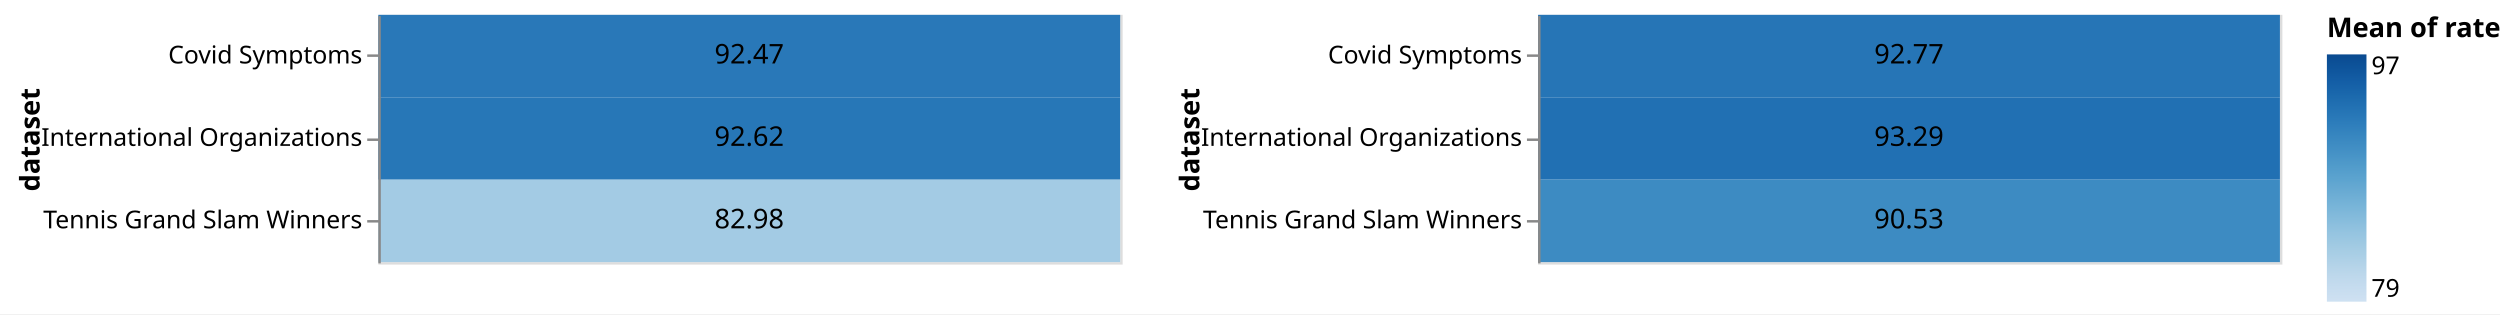
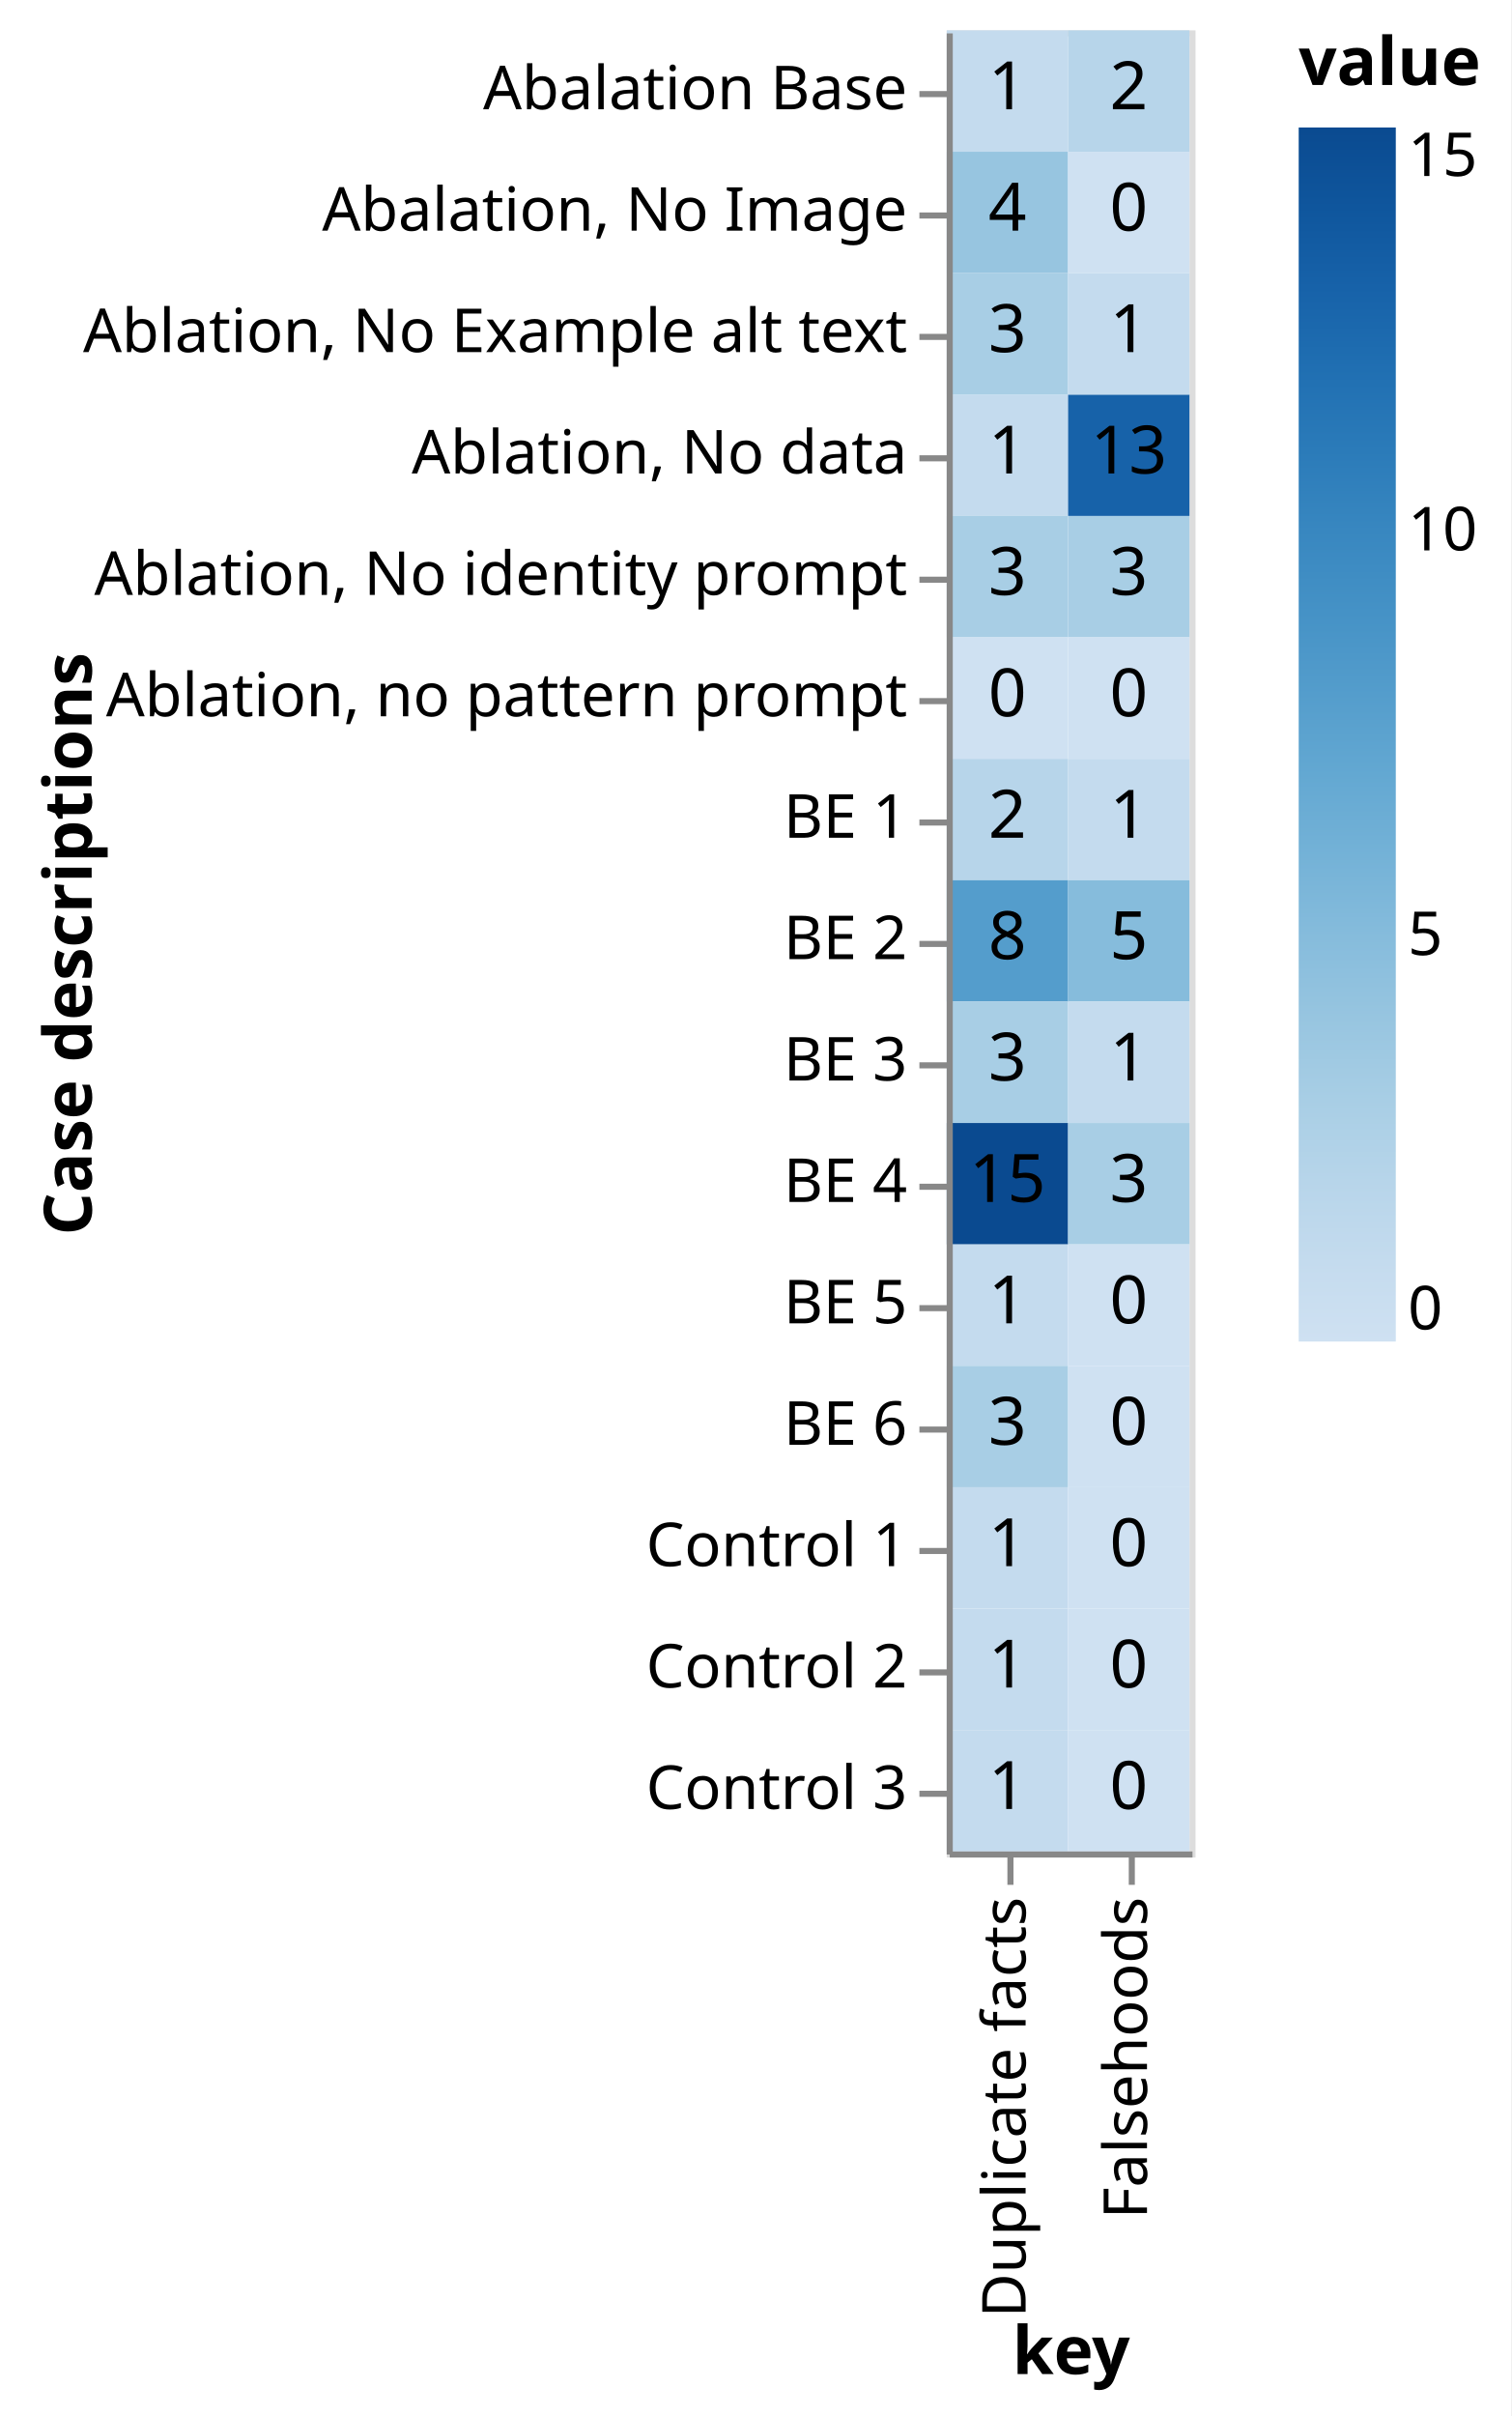
- <svg xmlns="http://www.w3.org/2000/svg" version="1.1" class="marks" width="1011" height="127" viewBox="0 0 1011 127">
-   <rect width="1011" height="127" fill="white" />
-   <g fill="none" stroke-miterlimit="10" transform="translate(153,6)">
+ <svg xmlns="http://www.w3.org/2000/svg" version="1.1" class="marks" width="249" height="398" viewBox="0 0 249 398">
+   <rect width="249" height="398" fill="white" />
+   <g fill="none" stroke-miterlimit="10" transform="translate(156,5)">
    <g class="mark-group role-frame root" role="graphics-object" aria-roledescription="group mark container">
      <g transform="translate(0,0)">
-         <path class="background" aria-hidden="true" d="M0,0h0v100h0Z" />
+         <path class="background" aria-hidden="true" d="M0.5,0.5h40v300h-40Z" stroke="#ddd" />
        <g>
-           <g class="mark-group role-scope concat_0_group" role="graphics-object" aria-roledescription="group mark container">
-             <g transform="translate(0,0)">
-               <path class="background" aria-hidden="true" d="M0.5,0.5h300v100h-300Z" stroke="#ddd" />
-               <g>
-                 <g class="mark-rect role-mark concat_0_layer_0_marks" role="graphics-object" aria-roledescription="rect mark container">
-                   <path aria-label="dataset: Covid Symptoms; Mean of rate: 92.4698795181" role="graphics-symbol" aria-roledescription="rect mark" d="M0,0h300v33.333h-300Z" fill="rgb(41, 120, 184)" />
-                   <path aria-label="dataset: International Organizations; Mean of rate: 92.6204819277" role="graphics-symbol" aria-roledescription="rect mark" d="M0,33.333h300v33.333h-300Z" fill="rgb(39, 119, 183)" />
-                   <path aria-label="dataset: Tennis Grand Slam Winners; Mean of rate: 82.9819277108" role="graphics-symbol" aria-roledescription="rect mark" d="M0,66.667h300v33.333h-300Z" fill="rgb(163, 203, 228)" />
-                 </g>
-                 <g class="mark-text role-mark concat_0_layer_1_marks" role="graphics-object" aria-roledescription="text mark container">
-                   <text aria-label="dataset: Covid Symptoms; Mean of rate: 92.47" role="graphics-symbol" aria-roledescription="text mark" text-anchor="middle" transform="translate(150,19.66667)" font-family="sans-serif" font-size="11px" fill="black">92.47</text>
-                   <text aria-label="dataset: International Organizations; Mean of rate: 92.62" role="graphics-symbol" aria-roledescription="text mark" text-anchor="middle" transform="translate(150,53)" font-family="sans-serif" font-size="11px" fill="black">92.62</text>
-                   <text aria-label="dataset: Tennis Grand Slam Winners; Mean of rate: 82.98" role="graphics-symbol" aria-roledescription="text mark" text-anchor="middle" transform="translate(150,86.33333)" font-family="sans-serif" font-size="11px" fill="black">82.98</text>
-                 </g>
-                 <g class="mark-group role-axis" role="graphics-symbol" aria-roledescription="axis" aria-label="Y-axis titled 'dataset' for a discrete scale with 3 values: Covid Symptoms, International Organizations, Tennis Grand Slam Winners">
-                   <g transform="translate(0.5,0.5)">
-                     <path class="background" aria-hidden="true" d="M0,0h0v0h0Z" pointer-events="none" />
-                     <g>
-                       <g class="mark-rule role-axis-tick" pointer-events="none">
-                         <line transform="translate(0,16)" x2="-5" y2="0" stroke="#888" stroke-width="1" opacity="1" />
-                         <line transform="translate(0,50)" x2="-5" y2="0" stroke="#888" stroke-width="1" opacity="1" />
-                         <line transform="translate(0,83)" x2="-5" y2="0" stroke="#888" stroke-width="1" opacity="1" />
-                       </g>
-                       <g class="mark-text role-axis-label" pointer-events="none">
-                         <text text-anchor="end" transform="translate(-7,19.16667)" font-family="sans-serif" font-size="10px" fill="#000" opacity="1">Covid Symptoms</text>
-                         <text text-anchor="end" transform="translate(-7,52.5)" font-family="sans-serif" font-size="10px" fill="#000" opacity="1">International Organizations</text>
-                         <text text-anchor="end" transform="translate(-7,85.83333)" font-family="sans-serif" font-size="10px" fill="#000" opacity="1">Tennis Grand Slam Winners</text>
-                       </g>
-                       <g class="mark-rule role-axis-domain" pointer-events="none">
-                         <line transform="translate(0,0)" x2="0" y2="100" stroke="#888" stroke-width="1" opacity="1" />
-                       </g>
-                       <g class="mark-text role-axis-title" pointer-events="none">
-                         <text text-anchor="middle" transform="translate(-135.4922,50) rotate(-90) translate(0,-2)" font-family="sans-serif" font-size="11px" font-weight="bold" fill="#000" opacity="1">dataset</text>
-                       </g>
-                     </g>
-                     <path class="foreground" aria-hidden="true" d="" pointer-events="none" display="none" />
-                   </g>
-                 </g>
-               </g>
-               <path class="foreground" aria-hidden="true" d="" display="none" />
-             </g>
+           <g class="mark-rect role-mark layer_0_marks" role="graphics-object" aria-roledescription="rect mark container">
+             <path aria-label="key: Duplicate facts; Case descriptions: Abalation Base; value: 1" role="graphics-symbol" aria-roledescription="rect mark" d="M0,0h20v20h-20Z" fill="rgb(196, 219, 238)" />
+             <path aria-label="key: Falsehoods; Case descriptions: Abalation Base; value: 2" role="graphics-symbol" aria-roledescription="rect mark" d="M20,0h20v20h-20Z" fill="rgb(183, 213, 234)" />
+             <path aria-label="key: Duplicate facts; Case descriptions: Abalation, No Image; value: 4" role="graphics-symbol" aria-roledescription="rect mark" d="M0,20h20v20h-20Z" fill="rgb(151, 197, 224)" />
+             <path aria-label="key: Falsehoods; Case descriptions: Abalation, No Image; value: 0" role="graphics-symbol" aria-roledescription="rect mark" d="M20,20h20v20h-20Z" fill="rgb(207, 225, 242)" />
+             <path aria-label="key: Duplicate facts; Case descriptions: Ablation, No data; value: 1" role="graphics-symbol" aria-roledescription="rect mark" d="M0,60h20v20h-20Z" fill="rgb(196, 219, 238)" />
+             <path aria-label="key: Falsehoods; Case descriptions: Ablation, No data; value: 13" role="graphics-symbol" aria-roledescription="rect mark" d="M20,60h20v20h-20Z" fill="rgb(23, 98, 169)" />
+             <path aria-label="key: Duplicate facts; Case descriptions: Ablation, No Example alt text; value: 3" role="graphics-symbol" aria-roledescription="rect mark" d="M0,40h20v20h-20Z" fill="rgb(168, 206, 229)" />
+             <path aria-label="key: Falsehoods; Case descriptions: Ablation, No Example alt text; value: 1" role="graphics-symbol" aria-roledescription="rect mark" d="M20,40h20v20h-20Z" fill="rgb(196, 219, 238)" />
+             <path aria-label="key: Duplicate facts; Case descriptions: Ablation, No identity prompt; value: 3" role="graphics-symbol" aria-roledescription="rect mark" d="M0,80h20v20h-20Z" fill="rgb(168, 206, 229)" />
+             <path aria-label="key: Falsehoods; Case descriptions: Ablation, No identity prompt; value: 3" role="graphics-symbol" aria-roledescription="rect mark" d="M20,80h20v20h-20Z" fill="rgb(168, 206, 229)" />
+             <path aria-label="key: Duplicate facts; Case descriptions: Ablation, no pattern prompt; value: 0" role="graphics-symbol" aria-roledescription="rect mark" d="M0,100h20v20h-20Z" fill="rgb(207, 225, 242)" />
+             <path aria-label="key: Falsehoods; Case descriptions: Ablation, no pattern prompt; value: 0" role="graphics-symbol" aria-roledescription="rect mark" d="M20,100h20v20h-20Z" fill="rgb(207, 225, 242)" />
+             <path aria-label="key: Duplicate facts; Case descriptions: BE 1; value: 2" role="graphics-symbol" aria-roledescription="rect mark" d="M0,120h20v20h-20Z" fill="rgb(183, 213, 234)" />
+             <path aria-label="key: Falsehoods; Case descriptions: BE 1; value: 1" role="graphics-symbol" aria-roledescription="rect mark" d="M20,120h20v20h-20Z" fill="rgb(196, 219, 238)" />
+             <path aria-label="key: Duplicate facts; Case descriptions: BE 2; value: 8" role="graphics-symbol" aria-roledescription="rect mark" d="M0,140h20v20h-20Z" fill="rgb(84, 157, 204)" />
+             <path aria-label="key: Falsehoods; Case descriptions: BE 2; value: 5" role="graphics-symbol" aria-roledescription="rect mark" d="M20,140h20v20h-20Z" fill="rgb(134, 188, 220)" />
+             <path aria-label="key: Duplicate facts; Case descriptions: BE 3; value: 3" role="graphics-symbol" aria-roledescription="rect mark" d="M0,160h20v20h-20Z" fill="rgb(168, 206, 229)" />
+             <path aria-label="key: Falsehoods; Case descriptions: BE 3; value: 1" role="graphics-symbol" aria-roledescription="rect mark" d="M20,160h20v20h-20Z" fill="rgb(196, 219, 238)" />
+             <path aria-label="key: Duplicate facts; Case descriptions: BE 4; value: 15" role="graphics-symbol" aria-roledescription="rect mark" d="M0,180h20v20h-20Z" fill="rgb(10, 74, 144)" />
+             <path aria-label="key: Falsehoods; Case descriptions: BE 4; value: 3" role="graphics-symbol" aria-roledescription="rect mark" d="M20,180h20v20h-20Z" fill="rgb(168, 206, 229)" />
+             <path aria-label="key: Duplicate facts; Case descriptions: BE 5; value: 1" role="graphics-symbol" aria-roledescription="rect mark" d="M0,200h20v20h-20Z" fill="rgb(196, 219, 238)" />
+             <path aria-label="key: Falsehoods; Case descriptions: BE 5; value: 0" role="graphics-symbol" aria-roledescription="rect mark" d="M20,200h20v20h-20Z" fill="rgb(207, 225, 242)" />
+             <path aria-label="key: Duplicate facts; Case descriptions: BE 6; value: 3" role="graphics-symbol" aria-roledescription="rect mark" d="M0,220h20v20h-20Z" fill="rgb(168, 206, 229)" />
+             <path aria-label="key: Falsehoods; Case descriptions: BE 6; value: 0" role="graphics-symbol" aria-roledescription="rect mark" d="M20,220h20v20h-20Z" fill="rgb(207, 225, 242)" />
+             <path aria-label="key: Duplicate facts; Case descriptions: Control 1; value: 1" role="graphics-symbol" aria-roledescription="rect mark" d="M0,240h20v20h-20Z" fill="rgb(196, 219, 238)" />
+             <path aria-label="key: Falsehoods; Case descriptions: Control 1; value: 0" role="graphics-symbol" aria-roledescription="rect mark" d="M20,240h20v20h-20Z" fill="rgb(207, 225, 242)" />
+             <path aria-label="key: Duplicate facts; Case descriptions: Control 2; value: 1" role="graphics-symbol" aria-roledescription="rect mark" d="M0,260h20v20h-20Z" fill="rgb(196, 219, 238)" />
+             <path aria-label="key: Falsehoods; Case descriptions: Control 2; value: 0" role="graphics-symbol" aria-roledescription="rect mark" d="M20,260h20v20h-20Z" fill="rgb(207, 225, 242)" />
+             <path aria-label="key: Duplicate facts; Case descriptions: Control 3; value: 1" role="graphics-symbol" aria-roledescription="rect mark" d="M0,280h20v20h-20Z" fill="rgb(196, 219, 238)" />
+             <path aria-label="key: Falsehoods; Case descriptions: Control 3; value: 0" role="graphics-symbol" aria-roledescription="rect mark" d="M20,280h20v20h-20Z" fill="rgb(207, 225, 242)" />
          </g>
-           <g class="mark-group role-scope concat_1_group" role="graphics-object" aria-roledescription="group mark container">
-             <g transform="translate(469,0)">
-               <path class="background" aria-hidden="true" d="M0.5,0.5h300v100h-300Z" stroke="#ddd" />
-               <g>
-                 <g class="mark-rect role-mark concat_1_layer_0_marks" role="graphics-object" aria-roledescription="rect mark container">
-                   <path aria-label="dataset: Covid Symptoms; Mean of rate: 92.7710843373" role="graphics-symbol" aria-roledescription="rect mark" d="M0,0h300v33.333h-300Z" fill="rgb(38, 117, 182)" />
-                   <path aria-label="dataset: International Organizations; Mean of rate: 93.2874354561" role="graphics-symbol" aria-roledescription="rect mark" d="M0,33.333h300v33.333h-300Z" fill="rgb(33, 112, 179)" />
-                   <path aria-label="dataset: Tennis Grand Slam Winners; Mean of rate: 90.5335628227" role="graphics-symbol" aria-roledescription="rect mark" d="M0,66.667h300v33.333h-300Z" fill="rgb(61, 139, 194)" />
-                 </g>
-                 <g class="mark-text role-mark concat_1_layer_1_marks" role="graphics-object" aria-roledescription="text mark container">
-                   <text aria-label="dataset: Covid Symptoms; Mean of rate: 92.77" role="graphics-symbol" aria-roledescription="text mark" text-anchor="middle" transform="translate(150,19.66667)" font-family="sans-serif" font-size="11px" fill="black">92.77</text>
-                   <text aria-label="dataset: International Organizations; Mean of rate: 93.29" role="graphics-symbol" aria-roledescription="text mark" text-anchor="middle" transform="translate(150,53)" font-family="sans-serif" font-size="11px" fill="black">93.29</text>
-                   <text aria-label="dataset: Tennis Grand Slam Winners; Mean of rate: 90.53" role="graphics-symbol" aria-roledescription="text mark" text-anchor="middle" transform="translate(150,86.33333)" font-family="sans-serif" font-size="11px" fill="black">90.53</text>
-                 </g>
-                 <g class="mark-group role-axis" role="graphics-symbol" aria-roledescription="axis" aria-label="Y-axis titled 'dataset' for a discrete scale with 3 values: Covid Symptoms, International Organizations, Tennis Grand Slam Winners">
-                   <g transform="translate(0.5,0.5)">
-                     <path class="background" aria-hidden="true" d="M0,0h0v0h0Z" pointer-events="none" />
-                     <g>
-                       <g class="mark-rule role-axis-tick" pointer-events="none">
-                         <line transform="translate(0,16)" x2="-5" y2="0" stroke="#888" stroke-width="1" opacity="1" />
-                         <line transform="translate(0,50)" x2="-5" y2="0" stroke="#888" stroke-width="1" opacity="1" />
-                         <line transform="translate(0,83)" x2="-5" y2="0" stroke="#888" stroke-width="1" opacity="1" />
-                       </g>
-                       <g class="mark-text role-axis-label" pointer-events="none">
-                         <text text-anchor="end" transform="translate(-7,19.16667)" font-family="sans-serif" font-size="10px" fill="#000" opacity="1">Covid Symptoms</text>
-                         <text text-anchor="end" transform="translate(-7,52.5)" font-family="sans-serif" font-size="10px" fill="#000" opacity="1">International Organizations</text>
-                         <text text-anchor="end" transform="translate(-7,85.83333)" font-family="sans-serif" font-size="10px" fill="#000" opacity="1">Tennis Grand Slam Winners</text>
-                       </g>
-                       <g class="mark-rule role-axis-domain" pointer-events="none">
-                         <line transform="translate(0,0)" x2="0" y2="100" stroke="#888" stroke-width="1" opacity="1" />
-                       </g>
-                       <g class="mark-text role-axis-title" pointer-events="none">
-                         <text text-anchor="middle" transform="translate(-135.4922,50) rotate(-90) translate(0,-2)" font-family="sans-serif" font-size="11px" font-weight="bold" fill="#000" opacity="1">dataset</text>
-                       </g>
-                     </g>
-                     <path class="foreground" aria-hidden="true" d="" pointer-events="none" display="none" />
-                   </g>
-                 </g>
-               </g>
-               <path class="foreground" aria-hidden="true" d="" display="none" />
-             </g>
+           <g class="mark-text role-mark layer_1_marks" role="graphics-object" aria-roledescription="text mark container">
+             <text aria-label="key: Duplicate facts; Case descriptions: Abalation Base; value: 1" role="graphics-symbol" aria-roledescription="text mark" text-anchor="middle" transform="translate(10,13)" font-family="sans-serif" font-size="11px" fill="black">1</text>
+             <text aria-label="key: Falsehoods; Case descriptions: Abalation Base; value: 2" role="graphics-symbol" aria-roledescription="text mark" text-anchor="middle" transform="translate(30,13)" font-family="sans-serif" font-size="11px" fill="black">2</text>
+             <text aria-label="key: Duplicate facts; Case descriptions: Abalation, No Image; value: 4" role="graphics-symbol" aria-roledescription="text mark" text-anchor="middle" transform="translate(10,33)" font-family="sans-serif" font-size="11px" fill="black">4</text>
+             <text aria-label="key: Falsehoods; Case descriptions: Abalation, No Image; value: 0" role="graphics-symbol" aria-roledescription="text mark" text-anchor="middle" transform="translate(30,33)" font-family="sans-serif" font-size="11px" fill="black">0</text>
+             <text aria-label="key: Duplicate facts; Case descriptions: Ablation, No data; value: 1" role="graphics-symbol" aria-roledescription="text mark" text-anchor="middle" transform="translate(10,73)" font-family="sans-serif" font-size="11px" fill="black">1</text>
+             <text aria-label="key: Falsehoods; Case descriptions: Ablation, No data; value: 13" role="graphics-symbol" aria-roledescription="text mark" text-anchor="middle" transform="translate(30,73)" font-family="sans-serif" font-size="11px" fill="black">13</text>
+             <text aria-label="key: Duplicate facts; Case descriptions: Ablation, No Example alt text; value: 3" role="graphics-symbol" aria-roledescription="text mark" text-anchor="middle" transform="translate(10,53)" font-family="sans-serif" font-size="11px" fill="black">3</text>
+             <text aria-label="key: Falsehoods; Case descriptions: Ablation, No Example alt text; value: 1" role="graphics-symbol" aria-roledescription="text mark" text-anchor="middle" transform="translate(30,53)" font-family="sans-serif" font-size="11px" fill="black">1</text>
+             <text aria-label="key: Duplicate facts; Case descriptions: Ablation, No identity prompt; value: 3" role="graphics-symbol" aria-roledescription="text mark" text-anchor="middle" transform="translate(10,93)" font-family="sans-serif" font-size="11px" fill="black">3</text>
+             <text aria-label="key: Falsehoods; Case descriptions: Ablation, No identity prompt; value: 3" role="graphics-symbol" aria-roledescription="text mark" text-anchor="middle" transform="translate(30,93)" font-family="sans-serif" font-size="11px" fill="black">3</text>
+             <text aria-label="key: Duplicate facts; Case descriptions: Ablation, no pattern prompt; value: 0" role="graphics-symbol" aria-roledescription="text mark" text-anchor="middle" transform="translate(10,113)" font-family="sans-serif" font-size="11px" fill="black">0</text>
+             <text aria-label="key: Falsehoods; Case descriptions: Ablation, no pattern prompt; value: 0" role="graphics-symbol" aria-roledescription="text mark" text-anchor="middle" transform="translate(30,113)" font-family="sans-serif" font-size="11px" fill="black">0</text>
+             <text aria-label="key: Duplicate facts; Case descriptions: BE 1; value: 2" role="graphics-symbol" aria-roledescription="text mark" text-anchor="middle" transform="translate(10,133)" font-family="sans-serif" font-size="11px" fill="black">2</text>
+             <text aria-label="key: Falsehoods; Case descriptions: BE 1; value: 1" role="graphics-symbol" aria-roledescription="text mark" text-anchor="middle" transform="translate(30,133)" font-family="sans-serif" font-size="11px" fill="black">1</text>
+             <text aria-label="key: Duplicate facts; Case descriptions: BE 2; value: 8" role="graphics-symbol" aria-roledescription="text mark" text-anchor="middle" transform="translate(10,153)" font-family="sans-serif" font-size="11px" fill="black">8</text>
+             <text aria-label="key: Falsehoods; Case descriptions: BE 2; value: 5" role="graphics-symbol" aria-roledescription="text mark" text-anchor="middle" transform="translate(30,153)" font-family="sans-serif" font-size="11px" fill="black">5</text>
+             <text aria-label="key: Duplicate facts; Case descriptions: BE 3; value: 3" role="graphics-symbol" aria-roledescription="text mark" text-anchor="middle" transform="translate(10,173)" font-family="sans-serif" font-size="11px" fill="black">3</text>
+             <text aria-label="key: Falsehoods; Case descriptions: BE 3; value: 1" role="graphics-symbol" aria-roledescription="text mark" text-anchor="middle" transform="translate(30,173)" font-family="sans-serif" font-size="11px" fill="black">1</text>
+             <text aria-label="key: Duplicate facts; Case descriptions: BE 4; value: 15" role="graphics-symbol" aria-roledescription="text mark" text-anchor="middle" transform="translate(10,193)" font-family="sans-serif" font-size="11px" fill="black">15</text>
+             <text aria-label="key: Falsehoods; Case descriptions: BE 4; value: 3" role="graphics-symbol" aria-roledescription="text mark" text-anchor="middle" transform="translate(30,193)" font-family="sans-serif" font-size="11px" fill="black">3</text>
+             <text aria-label="key: Duplicate facts; Case descriptions: BE 5; value: 1" role="graphics-symbol" aria-roledescription="text mark" text-anchor="middle" transform="translate(10,213)" font-family="sans-serif" font-size="11px" fill="black">1</text>
+             <text aria-label="key: Falsehoods; Case descriptions: BE 5; value: 0" role="graphics-symbol" aria-roledescription="text mark" text-anchor="middle" transform="translate(30,213)" font-family="sans-serif" font-size="11px" fill="black">0</text>
+             <text aria-label="key: Duplicate facts; Case descriptions: BE 6; value: 3" role="graphics-symbol" aria-roledescription="text mark" text-anchor="middle" transform="translate(10,233)" font-family="sans-serif" font-size="11px" fill="black">3</text>
+             <text aria-label="key: Falsehoods; Case descriptions: BE 6; value: 0" role="graphics-symbol" aria-roledescription="text mark" text-anchor="middle" transform="translate(30,233)" font-family="sans-serif" font-size="11px" fill="black">0</text>
+             <text aria-label="key: Duplicate facts; Case descriptions: Control 1; value: 1" role="graphics-symbol" aria-roledescription="text mark" text-anchor="middle" transform="translate(10,253)" font-family="sans-serif" font-size="11px" fill="black">1</text>
+             <text aria-label="key: Falsehoods; Case descriptions: Control 1; value: 0" role="graphics-symbol" aria-roledescription="text mark" text-anchor="middle" transform="translate(30,253)" font-family="sans-serif" font-size="11px" fill="black">0</text>
+             <text aria-label="key: Duplicate facts; Case descriptions: Control 2; value: 1" role="graphics-symbol" aria-roledescription="text mark" text-anchor="middle" transform="translate(10,273)" font-family="sans-serif" font-size="11px" fill="black">1</text>
+             <text aria-label="key: Falsehoods; Case descriptions: Control 2; value: 0" role="graphics-symbol" aria-roledescription="text mark" text-anchor="middle" transform="translate(30,273)" font-family="sans-serif" font-size="11px" fill="black">0</text>
+             <text aria-label="key: Duplicate facts; Case descriptions: Control 3; value: 1" role="graphics-symbol" aria-roledescription="text mark" text-anchor="middle" transform="translate(10,293)" font-family="sans-serif" font-size="11px" fill="black">1</text>
+             <text aria-label="key: Falsehoods; Case descriptions: Control 3; value: 0" role="graphics-symbol" aria-roledescription="text mark" text-anchor="middle" transform="translate(30,293)" font-family="sans-serif" font-size="11px" fill="black">0</text>
          </g>
-           <g class="mark-group role-legend" role="graphics-symbol" aria-roledescription="legend" aria-label="Gradient legend titled 'Mean of rate' for fill color with values from 79 to 97">
-             <g transform="translate(788,0)">
-               <path class="background" aria-hidden="true" d="M0,0h65v116h-65Z" pointer-events="none" />
+           <g class="mark-group role-legend" role="graphics-symbol" aria-roledescription="legend" aria-label="Gradient legend titled 'value' for fill color with values from 0 to 15">
+             <g transform="translate(58,0)">
+               <path class="background" aria-hidden="true" d="M0,0h30v216h-30Z" pointer-events="none" />
              <g>
                <g class="mark-group role-legend-entry">
                  <g transform="translate(0,16)">
                    <path class="background" aria-hidden="true" d="M0,0h0v0h0Z" pointer-events="none" />
                    <g>
                      <g class="mark-rect role-legend-gradient" pointer-events="none">
-                         <path d="M0,0h16v100h-16Z" fill="url(#gradient_3)" stroke="#ddd" stroke-width="0" opacity="1" />
+                         <path d="M0,0h16v200h-16Z" fill="url(#gradient_0)" stroke="#ddd" stroke-width="0" opacity="1" />
                      </g>
                      <g class="mark-text role-legend-label" pointer-events="none">
-                         <text text-anchor="start" transform="translate(18,98)" font-family="sans-serif" font-size="10px" fill="#000" opacity="1">79</text>
-                         <text text-anchor="start" transform="translate(18,8)" font-family="sans-serif" font-size="10px" fill="#000" opacity="1">97</text>
+                         <text text-anchor="start" transform="translate(18,198)" font-family="sans-serif" font-size="10px" fill="#000" opacity="1">0</text>
+                         <text text-anchor="start" transform="translate(18,136.3333)" font-family="sans-serif" font-size="10px" fill="#000" opacity="1">5</text>
+                         <text text-anchor="start" transform="translate(18,69.66667)" font-family="sans-serif" font-size="10px" fill="#000" opacity="1">10</text>
+                         <text text-anchor="start" transform="translate(18,8)" font-family="sans-serif" font-size="10px" fill="#000" opacity="1">15</text>
                      </g>
                    </g>
                    <path class="foreground" aria-hidden="true" d="" pointer-events="none" display="none" />
                  </g>
                </g>
                <g class="mark-text role-legend-title" pointer-events="none">
-                   <text text-anchor="start" transform="translate(0,9)" font-family="sans-serif" font-size="11px" font-weight="bold" fill="#000" opacity="1">Mean of rate</text>
+                   <text text-anchor="start" transform="translate(0,9)" font-family="sans-serif" font-size="11px" font-weight="bold" fill="#000" opacity="1">value</text>
+                 </g>
+               </g>
+               <path class="foreground" aria-hidden="true" d="" pointer-events="none" display="none" />
+             </g>
+           </g>
+           <g class="mark-group role-axis" role="graphics-symbol" aria-roledescription="axis" aria-label="X-axis titled 'key' for a discrete scale with 2 values: Duplicate facts, Falsehoods">
+             <g transform="translate(0.5,300.5)">
+               <path class="background" aria-hidden="true" d="M0,0h0v0h0Z" pointer-events="none" />
+               <g>
+                 <g class="mark-rule role-axis-tick" pointer-events="none">
+                   <line transform="translate(10,0)" x2="0" y2="5" stroke="#888" stroke-width="1" opacity="1" />
+                   <line transform="translate(30,0)" x2="0" y2="5" stroke="#888" stroke-width="1" opacity="1" />
+                 </g>
+                 <g class="mark-text role-axis-label" pointer-events="none">
+                   <text text-anchor="end" transform="translate(9.5,7) rotate(270) translate(0,3)" font-family="sans-serif" font-size="10px" fill="#000" opacity="1">Duplicate facts</text>
+                   <text text-anchor="end" transform="translate(29.5,7) rotate(270) translate(0,3)" font-family="sans-serif" font-size="10px" fill="#000" opacity="1">Falsehoods</text>
+                 </g>
+                 <g class="mark-rule role-axis-domain" pointer-events="none">
+                   <line transform="translate(0,0)" x2="40" y2="0" stroke="#888" stroke-width="1" opacity="1" />
+                 </g>
+                 <g class="mark-text role-axis-title" pointer-events="none">
+                   <text text-anchor="middle" transform="translate(20,85.58594)" font-family="sans-serif" font-size="11px" font-weight="bold" fill="#000" opacity="1">key</text>
+                 </g>
+               </g>
+               <path class="foreground" aria-hidden="true" d="" pointer-events="none" display="none" />
+             </g>
+           </g>
+           <g class="mark-group role-axis" role="graphics-symbol" aria-roledescription="axis" aria-label="Y-axis titled 'Case descriptions' for a discrete scale with 15 values: Abalation Base, Abalation, No Image, Ablation, No Example alt text, Ablation, No data, Ablation, No identity prompt, ending with Control 3">
+             <g transform="translate(0.5,0.5)">
+               <path class="background" aria-hidden="true" d="M0,0h0v0h0Z" pointer-events="none" />
+               <g>
+                 <g class="mark-rule role-axis-tick" pointer-events="none">
+                   <line transform="translate(0,10)" x2="-5" y2="0" stroke="#888" stroke-width="1" opacity="1" />
+                   <line transform="translate(0,30)" x2="-5" y2="0" stroke="#888" stroke-width="1" opacity="1" />
+                   <line transform="translate(0,50)" x2="-5" y2="0" stroke="#888" stroke-width="1" opacity="1" />
+                   <line transform="translate(0,70)" x2="-5" y2="0" stroke="#888" stroke-width="1" opacity="1" />
+                   <line transform="translate(0,90)" x2="-5" y2="0" stroke="#888" stroke-width="1" opacity="1" />
+                   <line transform="translate(0,110)" x2="-5" y2="0" stroke="#888" stroke-width="1" opacity="1" />
+                   <line transform="translate(0,130)" x2="-5" y2="0" stroke="#888" stroke-width="1" opacity="1" />
+                   <line transform="translate(0,150)" x2="-5" y2="0" stroke="#888" stroke-width="1" opacity="1" />
+                   <line transform="translate(0,170)" x2="-5" y2="0" stroke="#888" stroke-width="1" opacity="1" />
+                   <line transform="translate(0,190)" x2="-5" y2="0" stroke="#888" stroke-width="1" opacity="1" />
+                   <line transform="translate(0,210)" x2="-5" y2="0" stroke="#888" stroke-width="1" opacity="1" />
+                   <line transform="translate(0,230)" x2="-5" y2="0" stroke="#888" stroke-width="1" opacity="1" />
+                   <line transform="translate(0,250)" x2="-5" y2="0" stroke="#888" stroke-width="1" opacity="1" />
+                   <line transform="translate(0,270)" x2="-5" y2="0" stroke="#888" stroke-width="1" opacity="1" />
+                   <line transform="translate(0,290)" x2="-5" y2="0" stroke="#888" stroke-width="1" opacity="1" />
+                 </g>
+                 <g class="mark-text role-axis-label" pointer-events="none">
+                   <text text-anchor="end" transform="translate(-7,12.5)" font-family="sans-serif" font-size="10px" fill="#000" opacity="1">Abalation Base</text>
+                   <text text-anchor="end" transform="translate(-7,32.5)" font-family="sans-serif" font-size="10px" fill="#000" opacity="1">Abalation, No Image</text>
+                   <text text-anchor="end" transform="translate(-7,52.5)" font-family="sans-serif" font-size="10px" fill="#000" opacity="1">Ablation, No Example alt text</text>
+                   <text text-anchor="end" transform="translate(-7,72.5)" font-family="sans-serif" font-size="10px" fill="#000" opacity="1">Ablation, No data</text>
+                   <text text-anchor="end" transform="translate(-7,92.5)" font-family="sans-serif" font-size="10px" fill="#000" opacity="1">Ablation, No identity prompt</text>
+                   <text text-anchor="end" transform="translate(-7,112.5)" font-family="sans-serif" font-size="10px" fill="#000" opacity="1">Ablation, no pattern prompt</text>
+                   <text text-anchor="end" transform="translate(-7,132.5)" font-family="sans-serif" font-size="10px" fill="#000" opacity="1">BE 1</text>
+                   <text text-anchor="end" transform="translate(-7,152.5)" font-family="sans-serif" font-size="10px" fill="#000" opacity="1">BE 2</text>
+                   <text text-anchor="end" transform="translate(-7,172.5)" font-family="sans-serif" font-size="10px" fill="#000" opacity="1">BE 3</text>
+                   <text text-anchor="end" transform="translate(-7,192.5)" font-family="sans-serif" font-size="10px" fill="#000" opacity="1">BE 4</text>
+                   <text text-anchor="end" transform="translate(-7,212.5)" font-family="sans-serif" font-size="10px" fill="#000" opacity="1">BE 5</text>
+                   <text text-anchor="end" transform="translate(-7,232.5)" font-family="sans-serif" font-size="10px" fill="#000" opacity="1">BE 6</text>
+                   <text text-anchor="end" transform="translate(-7,252.5)" font-family="sans-serif" font-size="10px" fill="#000" opacity="1">Control 1</text>
+                   <text text-anchor="end" transform="translate(-7,272.5)" font-family="sans-serif" font-size="10px" fill="#000" opacity="1">Control 2</text>
+                   <text text-anchor="end" transform="translate(-7,292.5)" font-family="sans-serif" font-size="10px" fill="#000" opacity="1">Control 3</text>
+                 </g>
+                 <g class="mark-rule role-axis-domain" pointer-events="none">
+                   <line transform="translate(0,0)" x2="0" y2="300" stroke="#888" stroke-width="1" opacity="1" />
+                 </g>
+                 <g class="mark-text role-axis-title" pointer-events="none">
+                   <text text-anchor="middle" transform="translate(-139.3984,150) rotate(-90) translate(0,-2)" font-family="sans-serif" font-size="11px" font-weight="bold" fill="#000" opacity="1">Case descriptions</text>
                </g>
              </g>
              <path class="foreground" aria-hidden="true" d="" pointer-events="none" display="none" />
            </g>
          </g>
        </g>
        <path class="foreground" aria-hidden="true" d="" display="none" />
      </g>
    </g>
  </g>
  <defs>
-     <linearGradient id="gradient_3" x1="0" x2="0" y1="1" y2="0">
+     <linearGradient id="gradient_0" x1="0" x2="0" y1="1" y2="0">
      <stop offset="0" stop-color="rgb(207, 225, 242)" />
-       <stop offset="0.056" stop-color="rgb(198, 220, 239)" />
-       <stop offset="0.111" stop-color="rgb(188, 215, 235)" />
-       <stop offset="0.167" stop-color="rgb(175, 209, 231)" />
-       <stop offset="0.222" stop-color="rgb(162, 203, 227)" />
-       <stop offset="0.278" stop-color="rgb(149, 196, 224)" />
+       <stop offset="0.067" stop-color="rgb(196, 219, 238)" />
+       <stop offset="0.133" stop-color="rgb(183, 213, 234)" />
+       <stop offset="0.2" stop-color="rgb(168, 206, 229)" />
+       <stop offset="0.267" stop-color="rgb(151, 197, 224)" />
      <stop offset="0.333" stop-color="rgb(134, 188, 220)" />
-       <stop offset="0.389" stop-color="rgb(119, 180, 216)" />
-       <stop offset="0.444" stop-color="rgb(105, 171, 211)" />
-       <stop offset="0.5" stop-color="rgb(91, 163, 207)" />
-       <stop offset="0.556" stop-color="rgb(79, 154, 202)" />
-       <stop offset="0.611" stop-color="rgb(67, 144, 197)" />
+       <stop offset="0.4" stop-color="rgb(116, 178, 215)" />
+       <stop offset="0.467" stop-color="rgb(99, 168, 210)" />
+       <stop offset="0.533" stop-color="rgb(84, 157, 204)" />
+       <stop offset="0.6" stop-color="rgb(69, 146, 198)" />
      <stop offset="0.667" stop-color="rgb(56, 135, 192)" />
-       <stop offset="0.722" stop-color="rgb(45, 125, 187)" />
-       <stop offset="0.778" stop-color="rgb(36, 115, 180)" />
-       <stop offset="0.833" stop-color="rgb(27, 105, 173)" />
-       <stop offset="0.889" stop-color="rgb(20, 94, 166)" />
-       <stop offset="0.944" stop-color="rgb(14, 84, 155)" />
+       <stop offset="0.733" stop-color="rgb(43, 123, 185)" />
+       <stop offset="0.8" stop-color="rgb(32, 111, 178)" />
+       <stop offset="0.867" stop-color="rgb(23, 98, 169)" />
+       <stop offset="0.933" stop-color="rgb(15, 86, 157)" />
      <stop offset="1" stop-color="rgb(10, 74, 144)" />
    </linearGradient>
  </defs>
</svg>
